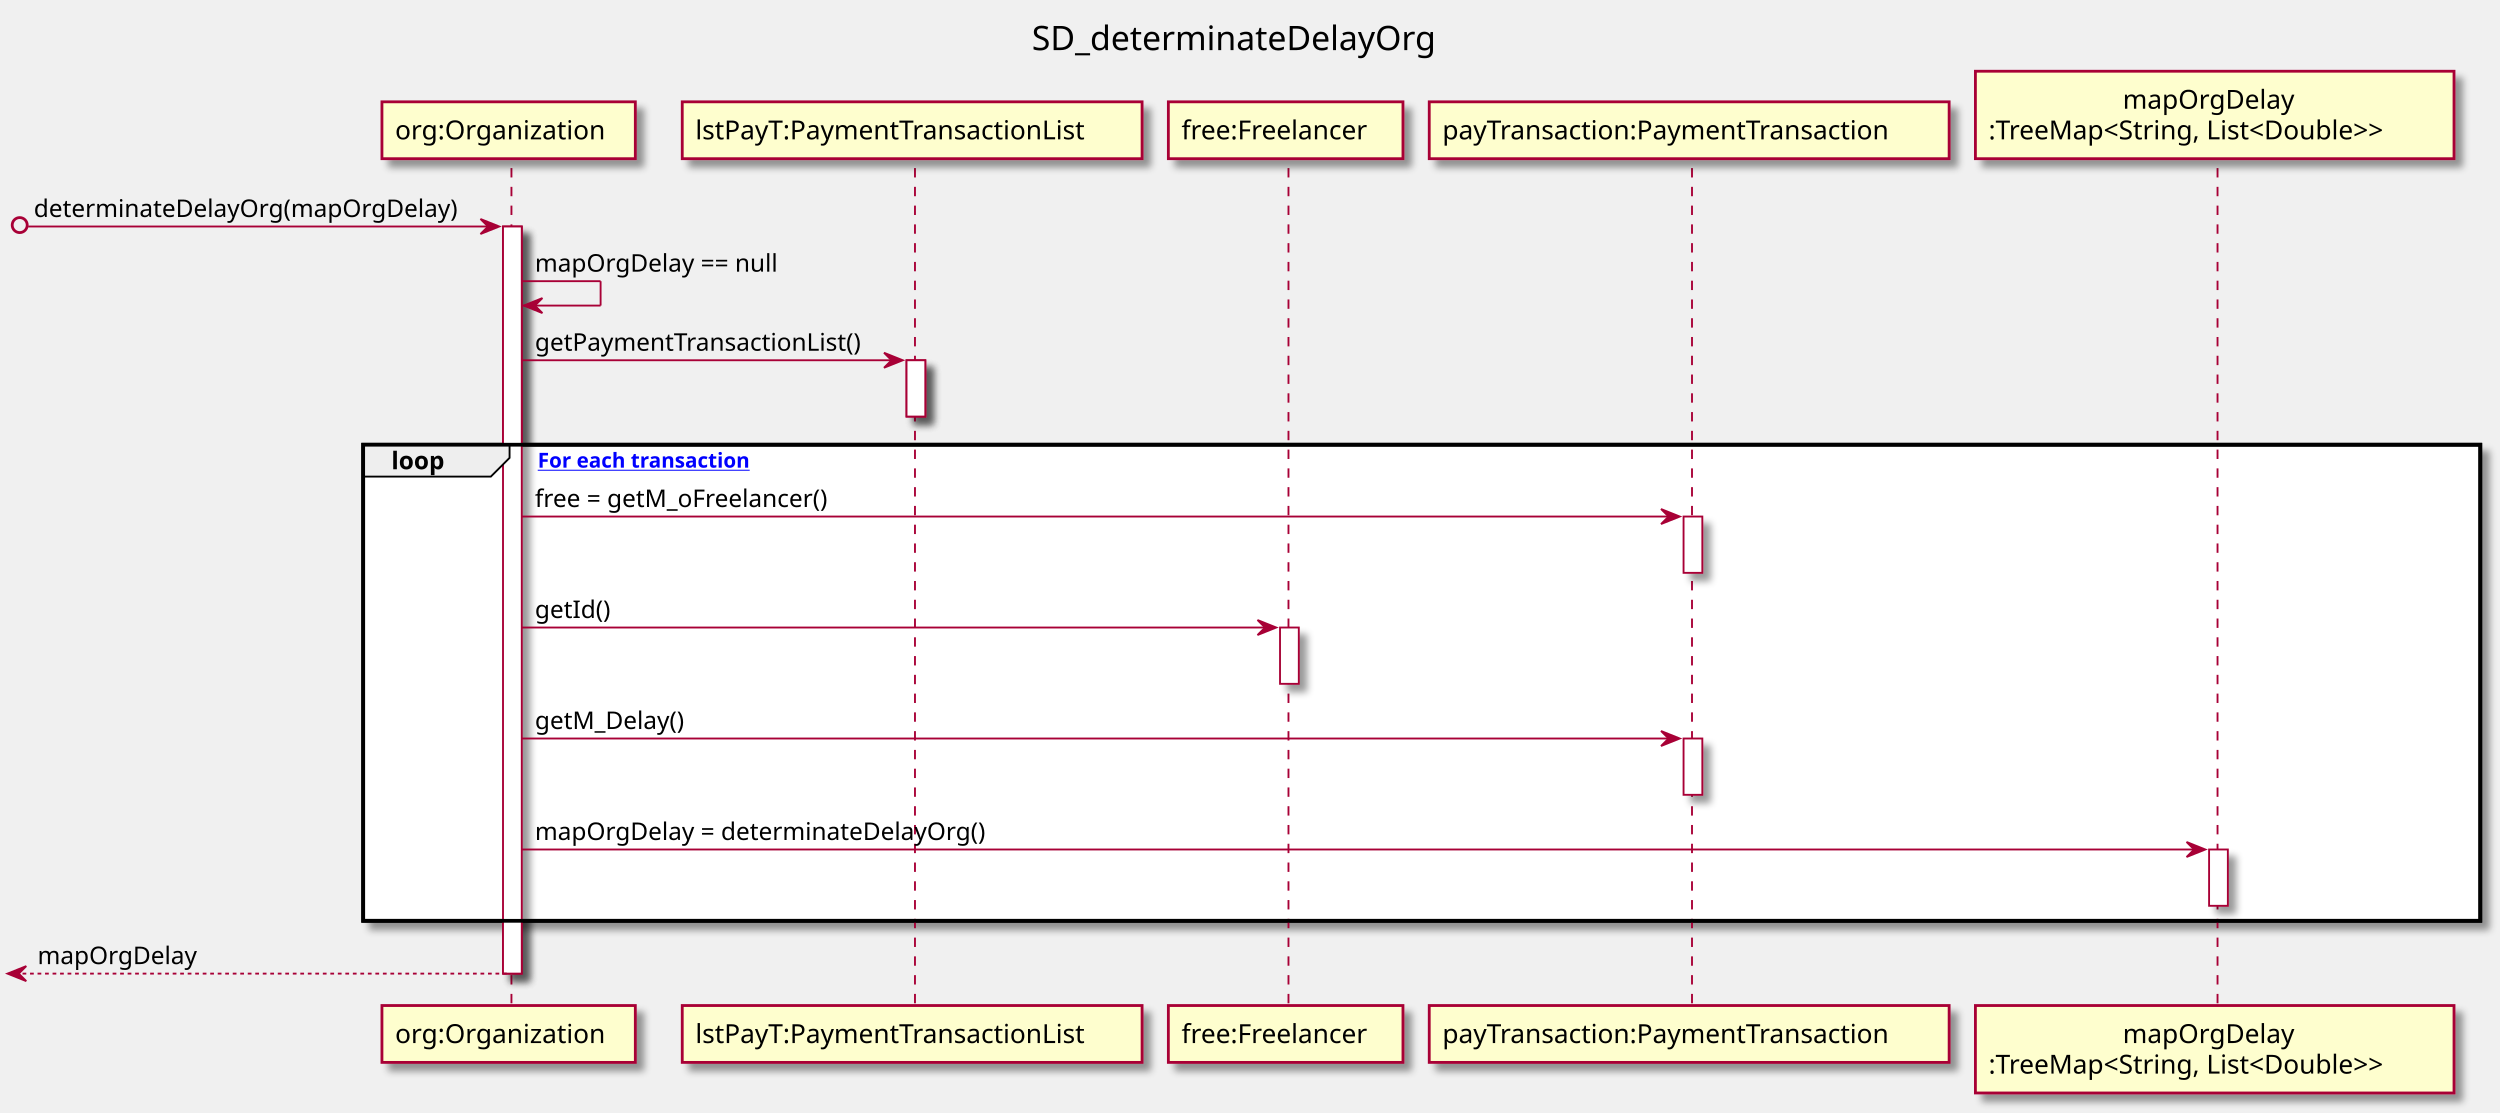
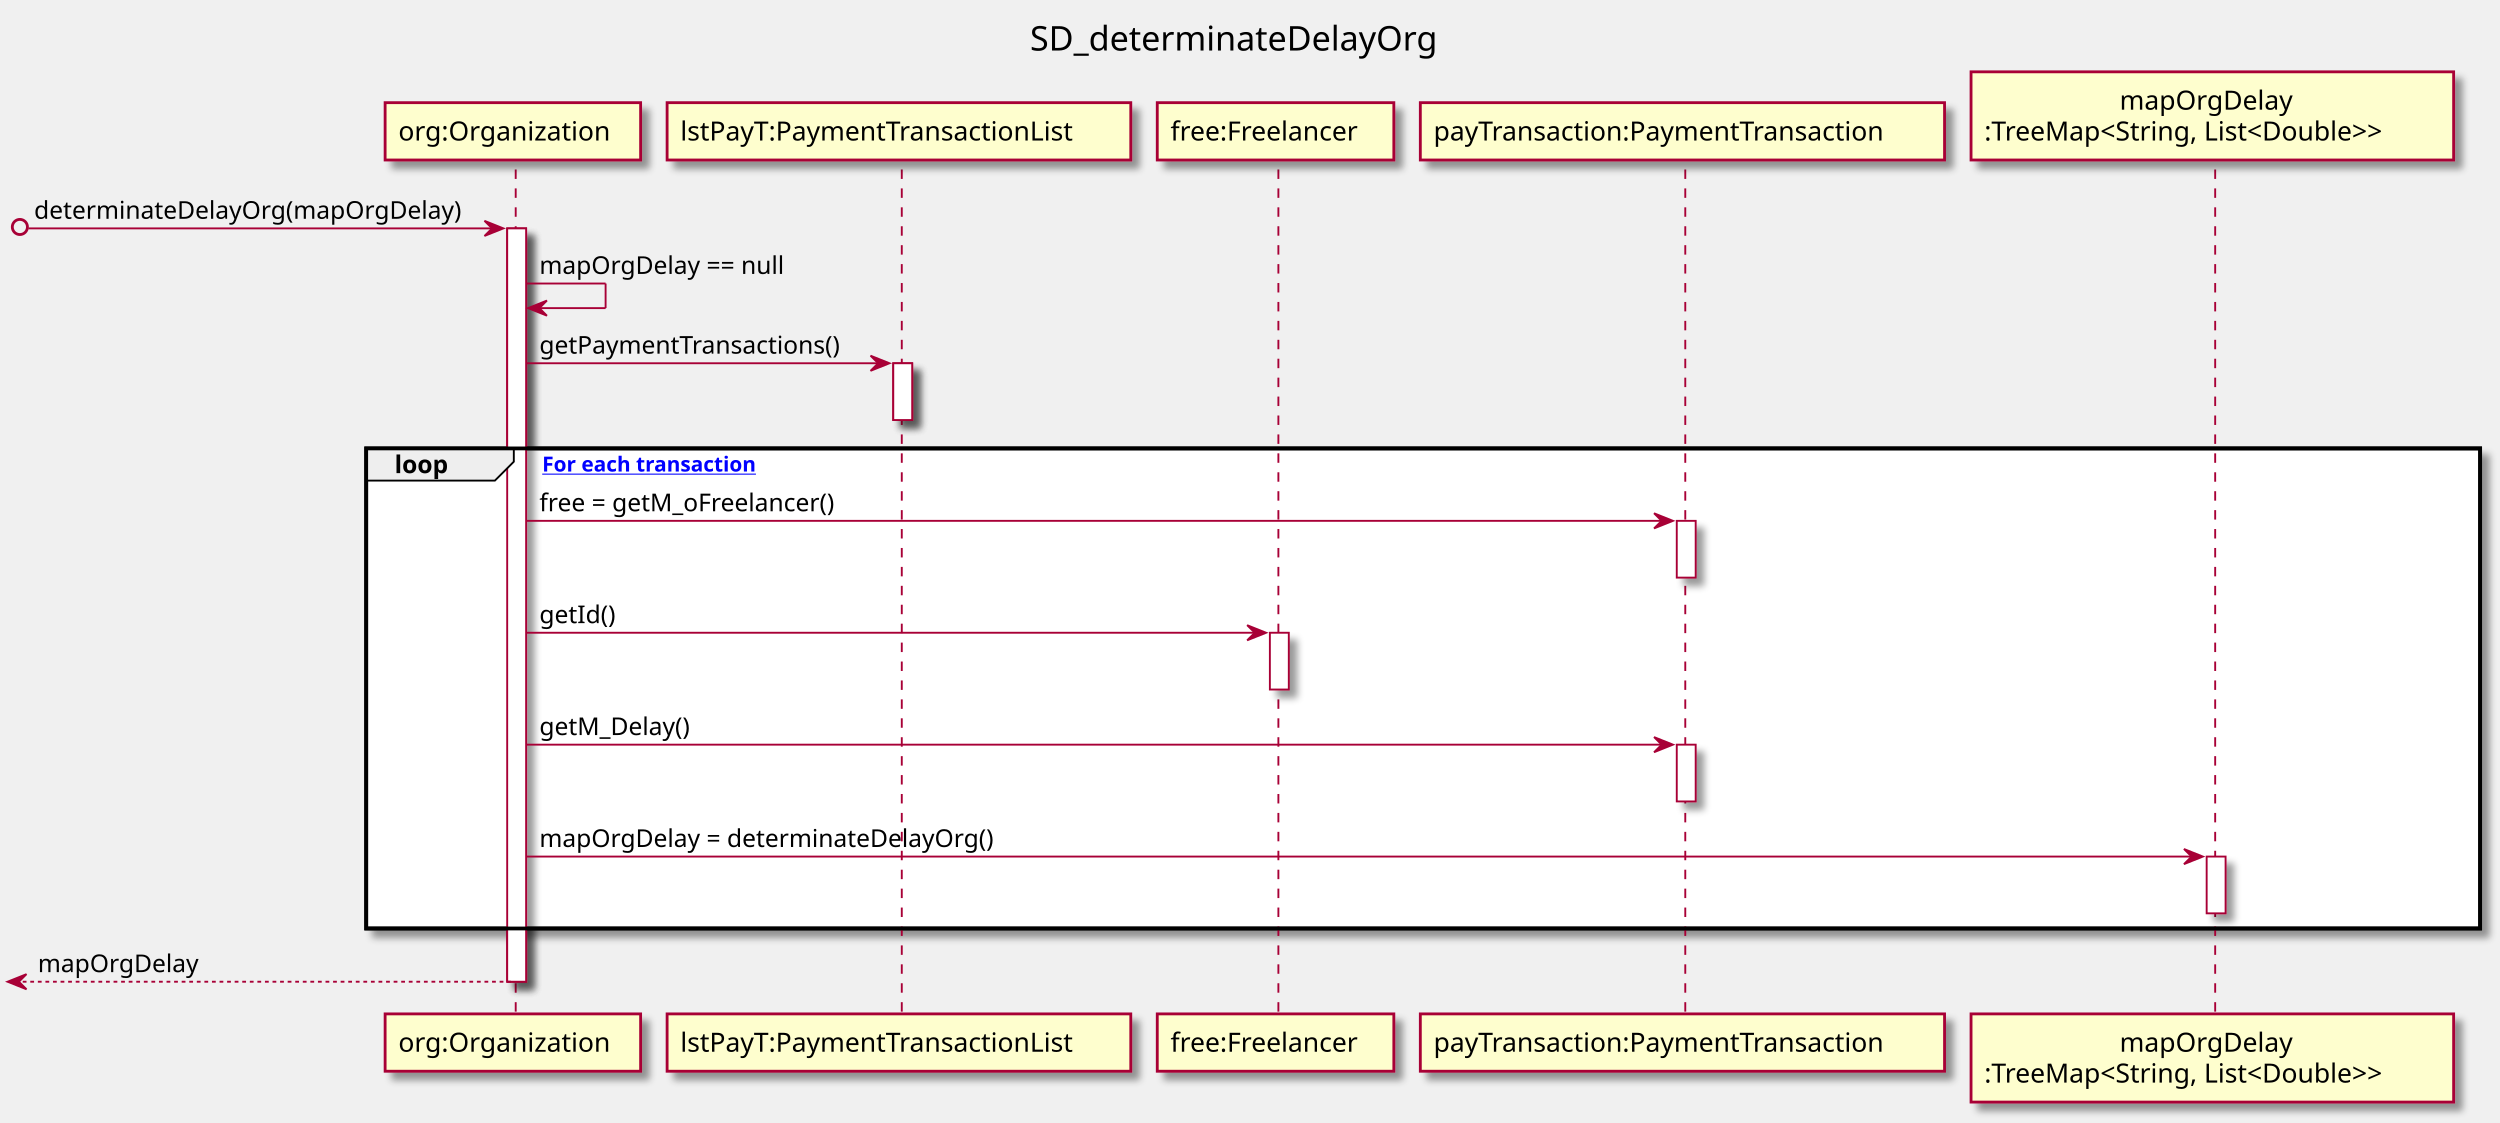
- <svg xmlns="http://www.w3.org/2000/svg" xmlns:xlink="http://www.w3.org/1999/xlink" contentScriptType="application/ecmascript" contentStyleType="text/css" height="593px" preserveAspectRatio="none" style="width:1332px;height:593px;" version="1.1" viewBox="0 0 1332 593" width="1332px" zoomAndPan="magnify">
+ <svg xmlns="http://www.w3.org/2000/svg" xmlns:xlink="http://www.w3.org/1999/xlink" contentScriptType="application/ecmascript" contentStyleType="text/css" height="593px" preserveAspectRatio="none" style="width:1321px;height:593px;" version="1.1" viewBox="0 0 1321 593" width="1321px" zoomAndPan="magnify">
  <defs>
-     <filter height="300%" id="fj9b7m14ah4x2" width="300%" x="-1" y="-1">
+     <filter height="300%" id="f178peil4bsdhn" width="300%" x="-1" y="-1">
      <feGaussianBlur result="blurOut" stdDeviation="2.0" />
      <feColorMatrix in="blurOut" result="blurOut2" type="matrix" values="0 0 0 0 0 0 0 0 0 0 0 0 0 0 0 0 0 0 .4 0" />
      <feOffset dx="4.0" dy="4.0" in="blurOut2" result="blurOut3" />
      <feBlend in="SourceGraphic" in2="blurOut3" mode="normal" />
    </filter>
  </defs>
  <g>
-     <text fill="#000000" font-family="sans-serif" font-size="18" lengthAdjust="spacingAndGlyphs" textLength="235" x="549.75" y="26.708">SD_determinateDelayOrg</text>
-     <rect fill="#FFFFFF" filter="url(#fj9b7m14ah4x2)" height="398.062" style="stroke: #A80036; stroke-width: 1.0;" width="10" x="268" y="120.68" />
-     <rect fill="#FFFFFF" filter="url(#fj9b7m14ah4x2)" height="30" style="stroke: #A80036; stroke-width: 1.0;" width="10" x="483" y="191.945" />
-     <rect fill="#FFFFFF" filter="url(#fj9b7m14ah4x2)" height="30" style="stroke: #A80036; stroke-width: 1.0;" width="10" x="682" y="334.344" />
-     <rect fill="#FFFFFF" filter="url(#fj9b7m14ah4x2)" height="30" style="stroke: #A80036; stroke-width: 1.0;" width="10" x="897" y="275.211" />
-     <rect fill="#FFFFFF" filter="url(#fj9b7m14ah4x2)" height="30" style="stroke: #A80036; stroke-width: 1.0;" width="10" x="897" y="393.477" />
-     <rect fill="#FFFFFF" filter="url(#fj9b7m14ah4x2)" height="30" style="stroke: #A80036; stroke-width: 1.0;" width="10" x="1177" y="452.609" />
-     <rect fill="#FFFFFF" filter="url(#fj9b7m14ah4x2)" height="253.664" style="stroke: #000000; stroke-width: 2.0;" width="1128" x="193.5" y="236.945" />
+     <text fill="#000000" font-family="sans-serif" font-size="18" lengthAdjust="spacingAndGlyphs" textLength="235" x="544.25" y="26.708">SD_determinateDelayOrg</text>
+     <rect fill="#FFFFFF" filter="url(#f178peil4bsdhn)" height="398.062" style="stroke: #A80036; stroke-width: 1.0;" width="10" x="268" y="120.68" />
+     <rect fill="#FFFFFF" filter="url(#f178peil4bsdhn)" height="30" style="stroke: #A80036; stroke-width: 1.0;" width="10" x="472" y="191.945" />
+     <rect fill="#FFFFFF" filter="url(#f178peil4bsdhn)" height="30" style="stroke: #A80036; stroke-width: 1.0;" width="10" x="671" y="334.344" />
+     <rect fill="#FFFFFF" filter="url(#f178peil4bsdhn)" height="30" style="stroke: #A80036; stroke-width: 1.0;" width="10" x="886" y="275.211" />
+     <rect fill="#FFFFFF" filter="url(#f178peil4bsdhn)" height="30" style="stroke: #A80036; stroke-width: 1.0;" width="10" x="886" y="393.477" />
+     <rect fill="#FFFFFF" filter="url(#f178peil4bsdhn)" height="30" style="stroke: #A80036; stroke-width: 1.0;" width="10" x="1166" y="452.609" />
+     <rect fill="#FFFFFF" filter="url(#f178peil4bsdhn)" height="253.664" style="stroke: #000000; stroke-width: 2.0;" width="1117" x="193.5" y="236.945" />
    <line style="stroke: #A80036; stroke-width: 1.0; stroke-dasharray: 5.0,5.0;" x1="272.5" x2="272.5" y1="89.547" y2="536.742" />
-     <line style="stroke: #A80036; stroke-width: 1.0; stroke-dasharray: 5.0,5.0;" x1="487.5" x2="487.5" y1="89.547" y2="536.742" />
-     <line style="stroke: #A80036; stroke-width: 1.0; stroke-dasharray: 5.0,5.0;" x1="686.5" x2="686.5" y1="89.547" y2="536.742" />
-     <line style="stroke: #A80036; stroke-width: 1.0; stroke-dasharray: 5.0,5.0;" x1="901.5" x2="901.5" y1="89.547" y2="536.742" />
-     <line style="stroke: #A80036; stroke-width: 1.0; stroke-dasharray: 5.0,5.0;" x1="1181.5" x2="1181.5" y1="89.547" y2="536.742" />
-     <rect fill="#FEFECE" filter="url(#fj9b7m14ah4x2)" height="30.297" style="stroke: #A80036; stroke-width: 1.5;" width="135" x="203.5" y="54.25" />
+     <line style="stroke: #A80036; stroke-width: 1.0; stroke-dasharray: 5.0,5.0;" x1="476.5" x2="476.5" y1="89.547" y2="536.742" />
+     <line style="stroke: #A80036; stroke-width: 1.0; stroke-dasharray: 5.0,5.0;" x1="675.5" x2="675.5" y1="89.547" y2="536.742" />
+     <line style="stroke: #A80036; stroke-width: 1.0; stroke-dasharray: 5.0,5.0;" x1="890.5" x2="890.5" y1="89.547" y2="536.742" />
+     <line style="stroke: #A80036; stroke-width: 1.0; stroke-dasharray: 5.0,5.0;" x1="1170.5" x2="1170.5" y1="89.547" y2="536.742" />
+     <rect fill="#FEFECE" filter="url(#f178peil4bsdhn)" height="30.297" style="stroke: #A80036; stroke-width: 1.5;" width="135" x="203.5" y="54.25" />
    <text fill="#000000" font-family="sans-serif" font-size="14" lengthAdjust="spacingAndGlyphs" textLength="121" x="210.5" y="74.245">org:Organization</text>
-     <rect fill="#FEFECE" filter="url(#fj9b7m14ah4x2)" height="30.297" style="stroke: #A80036; stroke-width: 1.5;" width="135" x="203.5" y="535.742" />
+     <rect fill="#FEFECE" filter="url(#f178peil4bsdhn)" height="30.297" style="stroke: #A80036; stroke-width: 1.5;" width="135" x="203.5" y="535.742" />
    <text fill="#000000" font-family="sans-serif" font-size="14" lengthAdjust="spacingAndGlyphs" textLength="121" x="210.5" y="555.737">org:Organization</text>
-     <rect fill="#FEFECE" filter="url(#fj9b7m14ah4x2)" height="30.297" style="stroke: #A80036; stroke-width: 1.5;" width="245" x="363.5" y="54.25" />
-     <text fill="#000000" font-family="sans-serif" font-size="14" lengthAdjust="spacingAndGlyphs" textLength="231" x="370.5" y="74.245">lstPayT:PaymentTransactionList</text>
-     <rect fill="#FEFECE" filter="url(#fj9b7m14ah4x2)" height="30.297" style="stroke: #A80036; stroke-width: 1.5;" width="245" x="363.5" y="535.742" />
-     <text fill="#000000" font-family="sans-serif" font-size="14" lengthAdjust="spacingAndGlyphs" textLength="231" x="370.5" y="555.737">lstPayT:PaymentTransactionList</text>
-     <rect fill="#FEFECE" filter="url(#fj9b7m14ah4x2)" height="30.297" style="stroke: #A80036; stroke-width: 1.5;" width="125" x="622.5" y="54.25" />
-     <text fill="#000000" font-family="sans-serif" font-size="14" lengthAdjust="spacingAndGlyphs" textLength="111" x="629.5" y="74.245">free:Freelancer</text>
-     <rect fill="#FEFECE" filter="url(#fj9b7m14ah4x2)" height="30.297" style="stroke: #A80036; stroke-width: 1.5;" width="125" x="622.5" y="535.742" />
-     <text fill="#000000" font-family="sans-serif" font-size="14" lengthAdjust="spacingAndGlyphs" textLength="111" x="629.5" y="555.737">free:Freelancer</text>
-     <rect fill="#FEFECE" filter="url(#fj9b7m14ah4x2)" height="30.297" style="stroke: #A80036; stroke-width: 1.5;" width="277" x="761.5" y="54.25" />
-     <text fill="#000000" font-family="sans-serif" font-size="14" lengthAdjust="spacingAndGlyphs" textLength="263" x="768.5" y="74.245">payTransaction:PaymentTransaction</text>
-     <rect fill="#FEFECE" filter="url(#fj9b7m14ah4x2)" height="30.297" style="stroke: #A80036; stroke-width: 1.5;" width="277" x="761.5" y="535.742" />
-     <text fill="#000000" font-family="sans-serif" font-size="14" lengthAdjust="spacingAndGlyphs" textLength="263" x="768.5" y="555.737">payTransaction:PaymentTransaction</text>
-     <rect fill="#FEFECE" filter="url(#fj9b7m14ah4x2)" height="46.594" style="stroke: #A80036; stroke-width: 1.5;" width="255" x="1052.5" y="37.953" />
-     <text fill="#000000" font-family="sans-serif" font-size="14" lengthAdjust="spacingAndGlyphs" textLength="98" x="1131" y="57.948">mapOrgDelay</text>
-     <text fill="#000000" font-family="sans-serif" font-size="14" lengthAdjust="spacingAndGlyphs" textLength="241" x="1059.5" y="74.245">:TreeMap&lt;String, List&lt;Double&gt;&gt;</text>
-     <rect fill="#FEFECE" filter="url(#fj9b7m14ah4x2)" height="46.594" style="stroke: #A80036; stroke-width: 1.5;" width="255" x="1052.5" y="535.742" />
-     <text fill="#000000" font-family="sans-serif" font-size="14" lengthAdjust="spacingAndGlyphs" textLength="98" x="1131" y="555.737">mapOrgDelay</text>
-     <text fill="#000000" font-family="sans-serif" font-size="14" lengthAdjust="spacingAndGlyphs" textLength="241" x="1059.5" y="572.034">:TreeMap&lt;String, List&lt;Double&gt;&gt;</text>
-     <rect fill="#FFFFFF" filter="url(#fj9b7m14ah4x2)" height="398.062" style="stroke: #A80036; stroke-width: 1.0;" width="10" x="268" y="120.68" />
-     <rect fill="#FFFFFF" filter="url(#fj9b7m14ah4x2)" height="30" style="stroke: #A80036; stroke-width: 1.0;" width="10" x="483" y="191.945" />
-     <rect fill="#FFFFFF" filter="url(#fj9b7m14ah4x2)" height="30" style="stroke: #A80036; stroke-width: 1.0;" width="10" x="682" y="334.344" />
-     <rect fill="#FFFFFF" filter="url(#fj9b7m14ah4x2)" height="30" style="stroke: #A80036; stroke-width: 1.0;" width="10" x="897" y="275.211" />
-     <rect fill="#FFFFFF" filter="url(#fj9b7m14ah4x2)" height="30" style="stroke: #A80036; stroke-width: 1.0;" width="10" x="897" y="393.477" />
-     <rect fill="#FFFFFF" filter="url(#fj9b7m14ah4x2)" height="30" style="stroke: #A80036; stroke-width: 1.0;" width="10" x="1177" y="452.609" />
+     <rect fill="#FEFECE" filter="url(#f178peil4bsdhn)" height="30.297" style="stroke: #A80036; stroke-width: 1.5;" width="245" x="352.5" y="54.25" />
+     <text fill="#000000" font-family="sans-serif" font-size="14" lengthAdjust="spacingAndGlyphs" textLength="231" x="359.5" y="74.245">lstPayT:PaymentTransactionList</text>
+     <rect fill="#FEFECE" filter="url(#f178peil4bsdhn)" height="30.297" style="stroke: #A80036; stroke-width: 1.5;" width="245" x="352.5" y="535.742" />
+     <text fill="#000000" font-family="sans-serif" font-size="14" lengthAdjust="spacingAndGlyphs" textLength="231" x="359.5" y="555.737">lstPayT:PaymentTransactionList</text>
+     <rect fill="#FEFECE" filter="url(#f178peil4bsdhn)" height="30.297" style="stroke: #A80036; stroke-width: 1.5;" width="125" x="611.5" y="54.25" />
+     <text fill="#000000" font-family="sans-serif" font-size="14" lengthAdjust="spacingAndGlyphs" textLength="111" x="618.5" y="74.245">free:Freelancer</text>
+     <rect fill="#FEFECE" filter="url(#f178peil4bsdhn)" height="30.297" style="stroke: #A80036; stroke-width: 1.5;" width="125" x="611.5" y="535.742" />
+     <text fill="#000000" font-family="sans-serif" font-size="14" lengthAdjust="spacingAndGlyphs" textLength="111" x="618.5" y="555.737">free:Freelancer</text>
+     <rect fill="#FEFECE" filter="url(#f178peil4bsdhn)" height="30.297" style="stroke: #A80036; stroke-width: 1.5;" width="277" x="750.5" y="54.25" />
+     <text fill="#000000" font-family="sans-serif" font-size="14" lengthAdjust="spacingAndGlyphs" textLength="263" x="757.5" y="74.245">payTransaction:PaymentTransaction</text>
+     <rect fill="#FEFECE" filter="url(#f178peil4bsdhn)" height="30.297" style="stroke: #A80036; stroke-width: 1.5;" width="277" x="750.5" y="535.742" />
+     <text fill="#000000" font-family="sans-serif" font-size="14" lengthAdjust="spacingAndGlyphs" textLength="263" x="757.5" y="555.737">payTransaction:PaymentTransaction</text>
+     <rect fill="#FEFECE" filter="url(#f178peil4bsdhn)" height="46.594" style="stroke: #A80036; stroke-width: 1.5;" width="255" x="1041.5" y="37.953" />
+     <text fill="#000000" font-family="sans-serif" font-size="14" lengthAdjust="spacingAndGlyphs" textLength="98" x="1120" y="57.948">mapOrgDelay</text>
+     <text fill="#000000" font-family="sans-serif" font-size="14" lengthAdjust="spacingAndGlyphs" textLength="241" x="1048.5" y="74.245">:TreeMap&lt;String, List&lt;Double&gt;&gt;</text>
+     <rect fill="#FEFECE" filter="url(#f178peil4bsdhn)" height="46.594" style="stroke: #A80036; stroke-width: 1.5;" width="255" x="1041.5" y="535.742" />
+     <text fill="#000000" font-family="sans-serif" font-size="14" lengthAdjust="spacingAndGlyphs" textLength="98" x="1120" y="555.737">mapOrgDelay</text>
+     <text fill="#000000" font-family="sans-serif" font-size="14" lengthAdjust="spacingAndGlyphs" textLength="241" x="1048.5" y="572.034">:TreeMap&lt;String, List&lt;Double&gt;&gt;</text>
+     <rect fill="#FFFFFF" filter="url(#f178peil4bsdhn)" height="398.062" style="stroke: #A80036; stroke-width: 1.0;" width="10" x="268" y="120.68" />
+     <rect fill="#FFFFFF" filter="url(#f178peil4bsdhn)" height="30" style="stroke: #A80036; stroke-width: 1.0;" width="10" x="472" y="191.945" />
+     <rect fill="#FFFFFF" filter="url(#f178peil4bsdhn)" height="30" style="stroke: #A80036; stroke-width: 1.0;" width="10" x="671" y="334.344" />
+     <rect fill="#FFFFFF" filter="url(#f178peil4bsdhn)" height="30" style="stroke: #A80036; stroke-width: 1.0;" width="10" x="886" y="275.211" />
+     <rect fill="#FFFFFF" filter="url(#f178peil4bsdhn)" height="30" style="stroke: #A80036; stroke-width: 1.0;" width="10" x="886" y="393.477" />
+     <rect fill="#FFFFFF" filter="url(#f178peil4bsdhn)" height="30" style="stroke: #A80036; stroke-width: 1.0;" width="10" x="1166" y="452.609" />
    <ellipse cx="10.5" cy="119.93" fill="none" rx="4" ry="4" style="stroke: #A80036; stroke-width: 1.5;" />
    <polygon fill="#A80036" points="256,116.68,266,120.68,256,124.68,260,120.68" style="stroke: #A80036; stroke-width: 1.0;" />
    <line style="stroke: #A80036; stroke-width: 1.0;" x1="15" x2="262" y1="120.68" y2="120.68" />
    <text fill="#000000" font-family="sans-serif" font-size="13" lengthAdjust="spacingAndGlyphs" textLength="238" x="18" y="115.614">determinateDelayOrg(mapOrgDelay)</text>
    <line style="stroke: #A80036; stroke-width: 1.0;" x1="278" x2="320" y1="149.812" y2="149.812" />
    <line style="stroke: #A80036; stroke-width: 1.0;" x1="320" x2="320" y1="149.812" y2="162.812" />
    <line style="stroke: #A80036; stroke-width: 1.0;" x1="279" x2="320" y1="162.812" y2="162.812" />
    <polygon fill="#A80036" points="289,158.812,279,162.812,289,166.812,285,162.812" style="stroke: #A80036; stroke-width: 1.0;" />
    <text fill="#000000" font-family="sans-serif" font-size="13" lengthAdjust="spacingAndGlyphs" textLength="139" x="285" y="144.747">mapOrgDelay == null</text>
-     <polygon fill="#A80036" points="471,187.945,481,191.945,471,195.945,475,191.945" style="stroke: #A80036; stroke-width: 1.0;" />
-     <line style="stroke: #A80036; stroke-width: 1.0;" x1="278" x2="477" y1="191.945" y2="191.945" />
-     <text fill="#000000" font-family="sans-serif" font-size="13" lengthAdjust="spacingAndGlyphs" textLength="186" x="285" y="186.879">getPaymentTransactionList()</text>
+     <polygon fill="#A80036" points="460,187.945,470,191.945,460,195.945,464,191.945" style="stroke: #A80036; stroke-width: 1.0;" />
+     <line style="stroke: #A80036; stroke-width: 1.0;" x1="278" x2="466" y1="191.945" y2="191.945" />
+     <text fill="#000000" font-family="sans-serif" font-size="13" lengthAdjust="spacingAndGlyphs" textLength="171" x="285" y="186.879">getPaymentTransactions()</text>
    <path d="M193.5,236.945 L271.5,236.945 L271.5,243.945 L261.5,253.945 L193.5,253.945 L193.5,236.945 " fill="#EEEEEE" style="stroke: #000000; stroke-width: 1.0;" />
-     <rect fill="none" height="253.664" style="stroke: #000000; stroke-width: 2.0;" width="1128" x="193.5" y="236.945" />
+     <rect fill="none" height="253.664" style="stroke: #000000; stroke-width: 2.0;" width="1117" x="193.5" y="236.945" />
    <text fill="#000000" font-family="sans-serif" font-size="13" font-weight="bold" lengthAdjust="spacingAndGlyphs" textLength="33" x="208.5" y="250.012">loop</text>
    <a href="" target="_top" title="" xlink:actuate="onRequest" xlink:href="" xlink:show="new" xlink:title="" xlink:type="simple">
      <text fill="#0000FF" font-family="sans-serif" font-size="11" font-weight="bold" lengthAdjust="spacingAndGlyphs" text-decoration="underline" textLength="140" x="286.5" y="249.156">For each transaction</text>
    </a>
-     <polygon fill="#A80036" points="885,271.211,895,275.211,885,279.211,889,275.211" style="stroke: #A80036; stroke-width: 1.0;" />
-     <line style="stroke: #A80036; stroke-width: 1.0;" x1="278" x2="891" y1="275.211" y2="275.211" />
+     <polygon fill="#A80036" points="874,271.211,884,275.211,874,279.211,878,275.211" style="stroke: #A80036; stroke-width: 1.0;" />
+     <line style="stroke: #A80036; stroke-width: 1.0;" x1="278" x2="880" y1="275.211" y2="275.211" />
    <text fill="#000000" font-family="sans-serif" font-size="13" lengthAdjust="spacingAndGlyphs" textLength="167" x="285" y="270.145">free = getM_oFreelancer()</text>
-     <polygon fill="#A80036" points="670,330.344,680,334.344,670,338.344,674,334.344" style="stroke: #A80036; stroke-width: 1.0;" />
-     <line style="stroke: #A80036; stroke-width: 1.0;" x1="278" x2="676" y1="334.344" y2="334.344" />
+     <polygon fill="#A80036" points="659,330.344,669,334.344,659,338.344,663,334.344" style="stroke: #A80036; stroke-width: 1.0;" />
+     <line style="stroke: #A80036; stroke-width: 1.0;" x1="278" x2="665" y1="334.344" y2="334.344" />
    <text fill="#000000" font-family="sans-serif" font-size="13" lengthAdjust="spacingAndGlyphs" textLength="42" x="285" y="329.278">getId()</text>
-     <polygon fill="#A80036" points="885,389.477,895,393.477,885,397.477,889,393.477" style="stroke: #A80036; stroke-width: 1.0;" />
-     <line style="stroke: #A80036; stroke-width: 1.0;" x1="278" x2="891" y1="393.477" y2="393.477" />
+     <polygon fill="#A80036" points="874,389.477,884,393.477,874,397.477,878,393.477" style="stroke: #A80036; stroke-width: 1.0;" />
+     <line style="stroke: #A80036; stroke-width: 1.0;" x1="278" x2="880" y1="393.477" y2="393.477" />
    <text fill="#000000" font-family="sans-serif" font-size="13" lengthAdjust="spacingAndGlyphs" textLength="85" x="285" y="388.411">getM_Delay()</text>
-     <polygon fill="#A80036" points="1165,448.609,1175,452.609,1165,456.609,1169,452.609" style="stroke: #A80036; stroke-width: 1.0;" />
-     <line style="stroke: #A80036; stroke-width: 1.0;" x1="278" x2="1171" y1="452.609" y2="452.609" />
+     <polygon fill="#A80036" points="1154,448.609,1164,452.609,1154,456.609,1158,452.609" style="stroke: #A80036; stroke-width: 1.0;" />
+     <line style="stroke: #A80036; stroke-width: 1.0;" x1="278" x2="1160" y1="452.609" y2="452.609" />
    <text fill="#000000" font-family="sans-serif" font-size="13" lengthAdjust="spacingAndGlyphs" textLength="256" x="285" y="447.543">mapOrgDelay = determinateDelayOrg()</text>
    <polygon fill="#A80036" points="14,514.742,4,518.742,14,522.742,10,518.742" style="stroke: #A80036; stroke-width: 1.0;" />
    <line style="stroke: #A80036; stroke-width: 1.0; stroke-dasharray: 2.0,2.0;" x1="8" x2="272" y1="518.742" y2="518.742" />
    <text fill="#000000" font-family="sans-serif" font-size="13" lengthAdjust="spacingAndGlyphs" textLength="89" x="20" y="513.676">mapOrgDelay</text>
  </g>
</svg>
